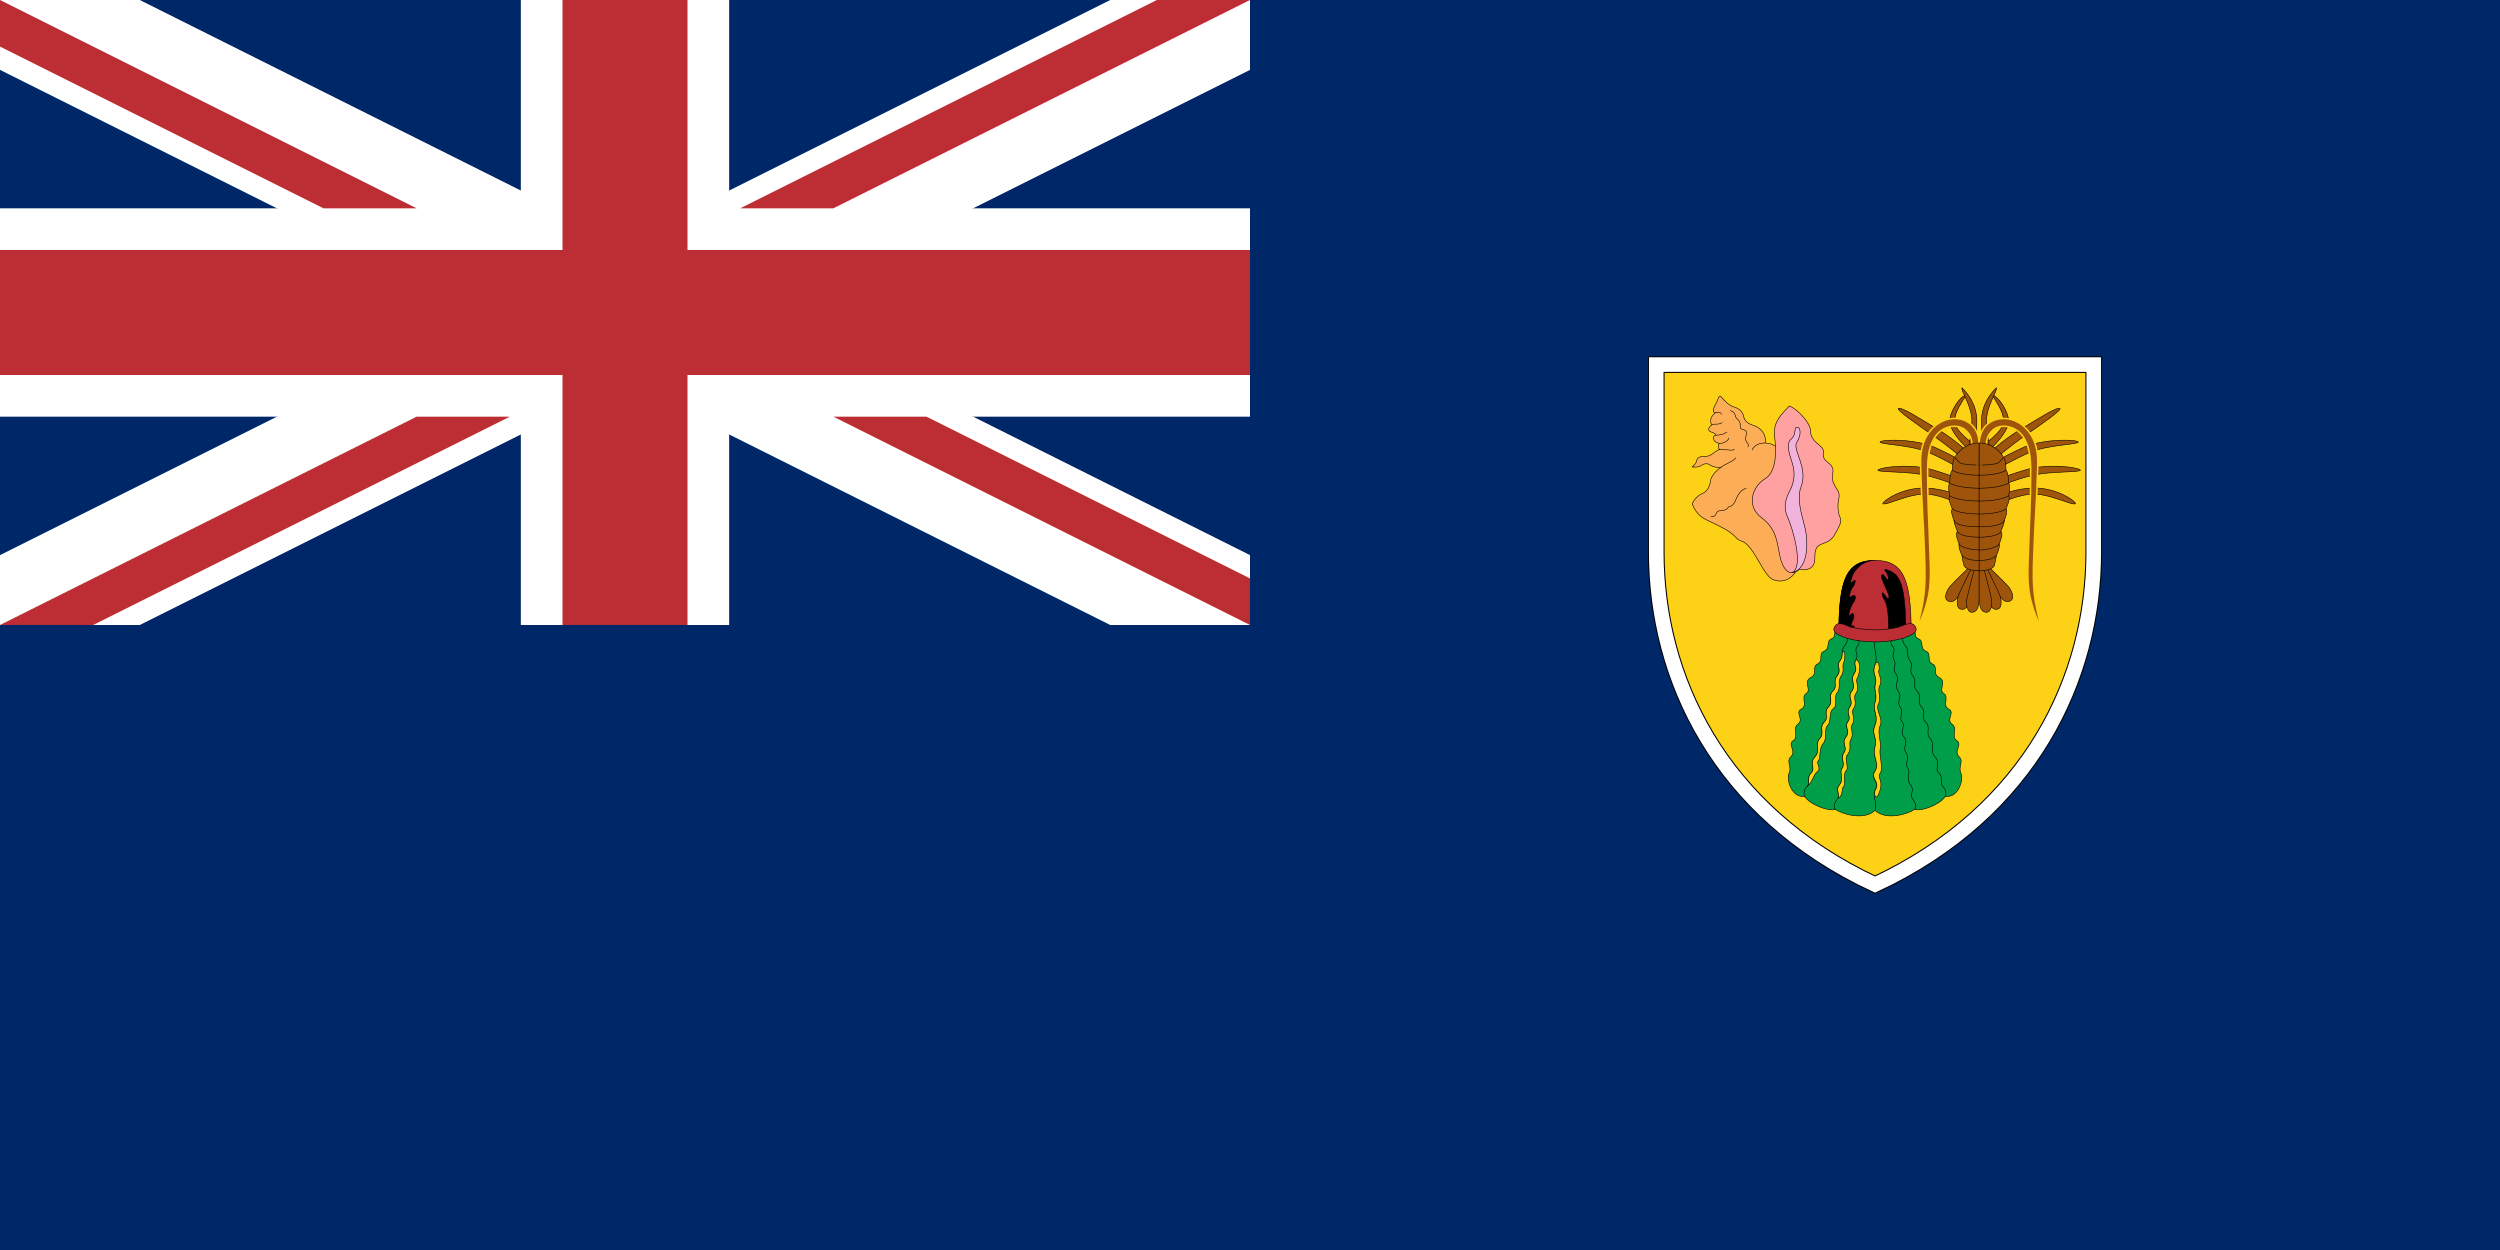
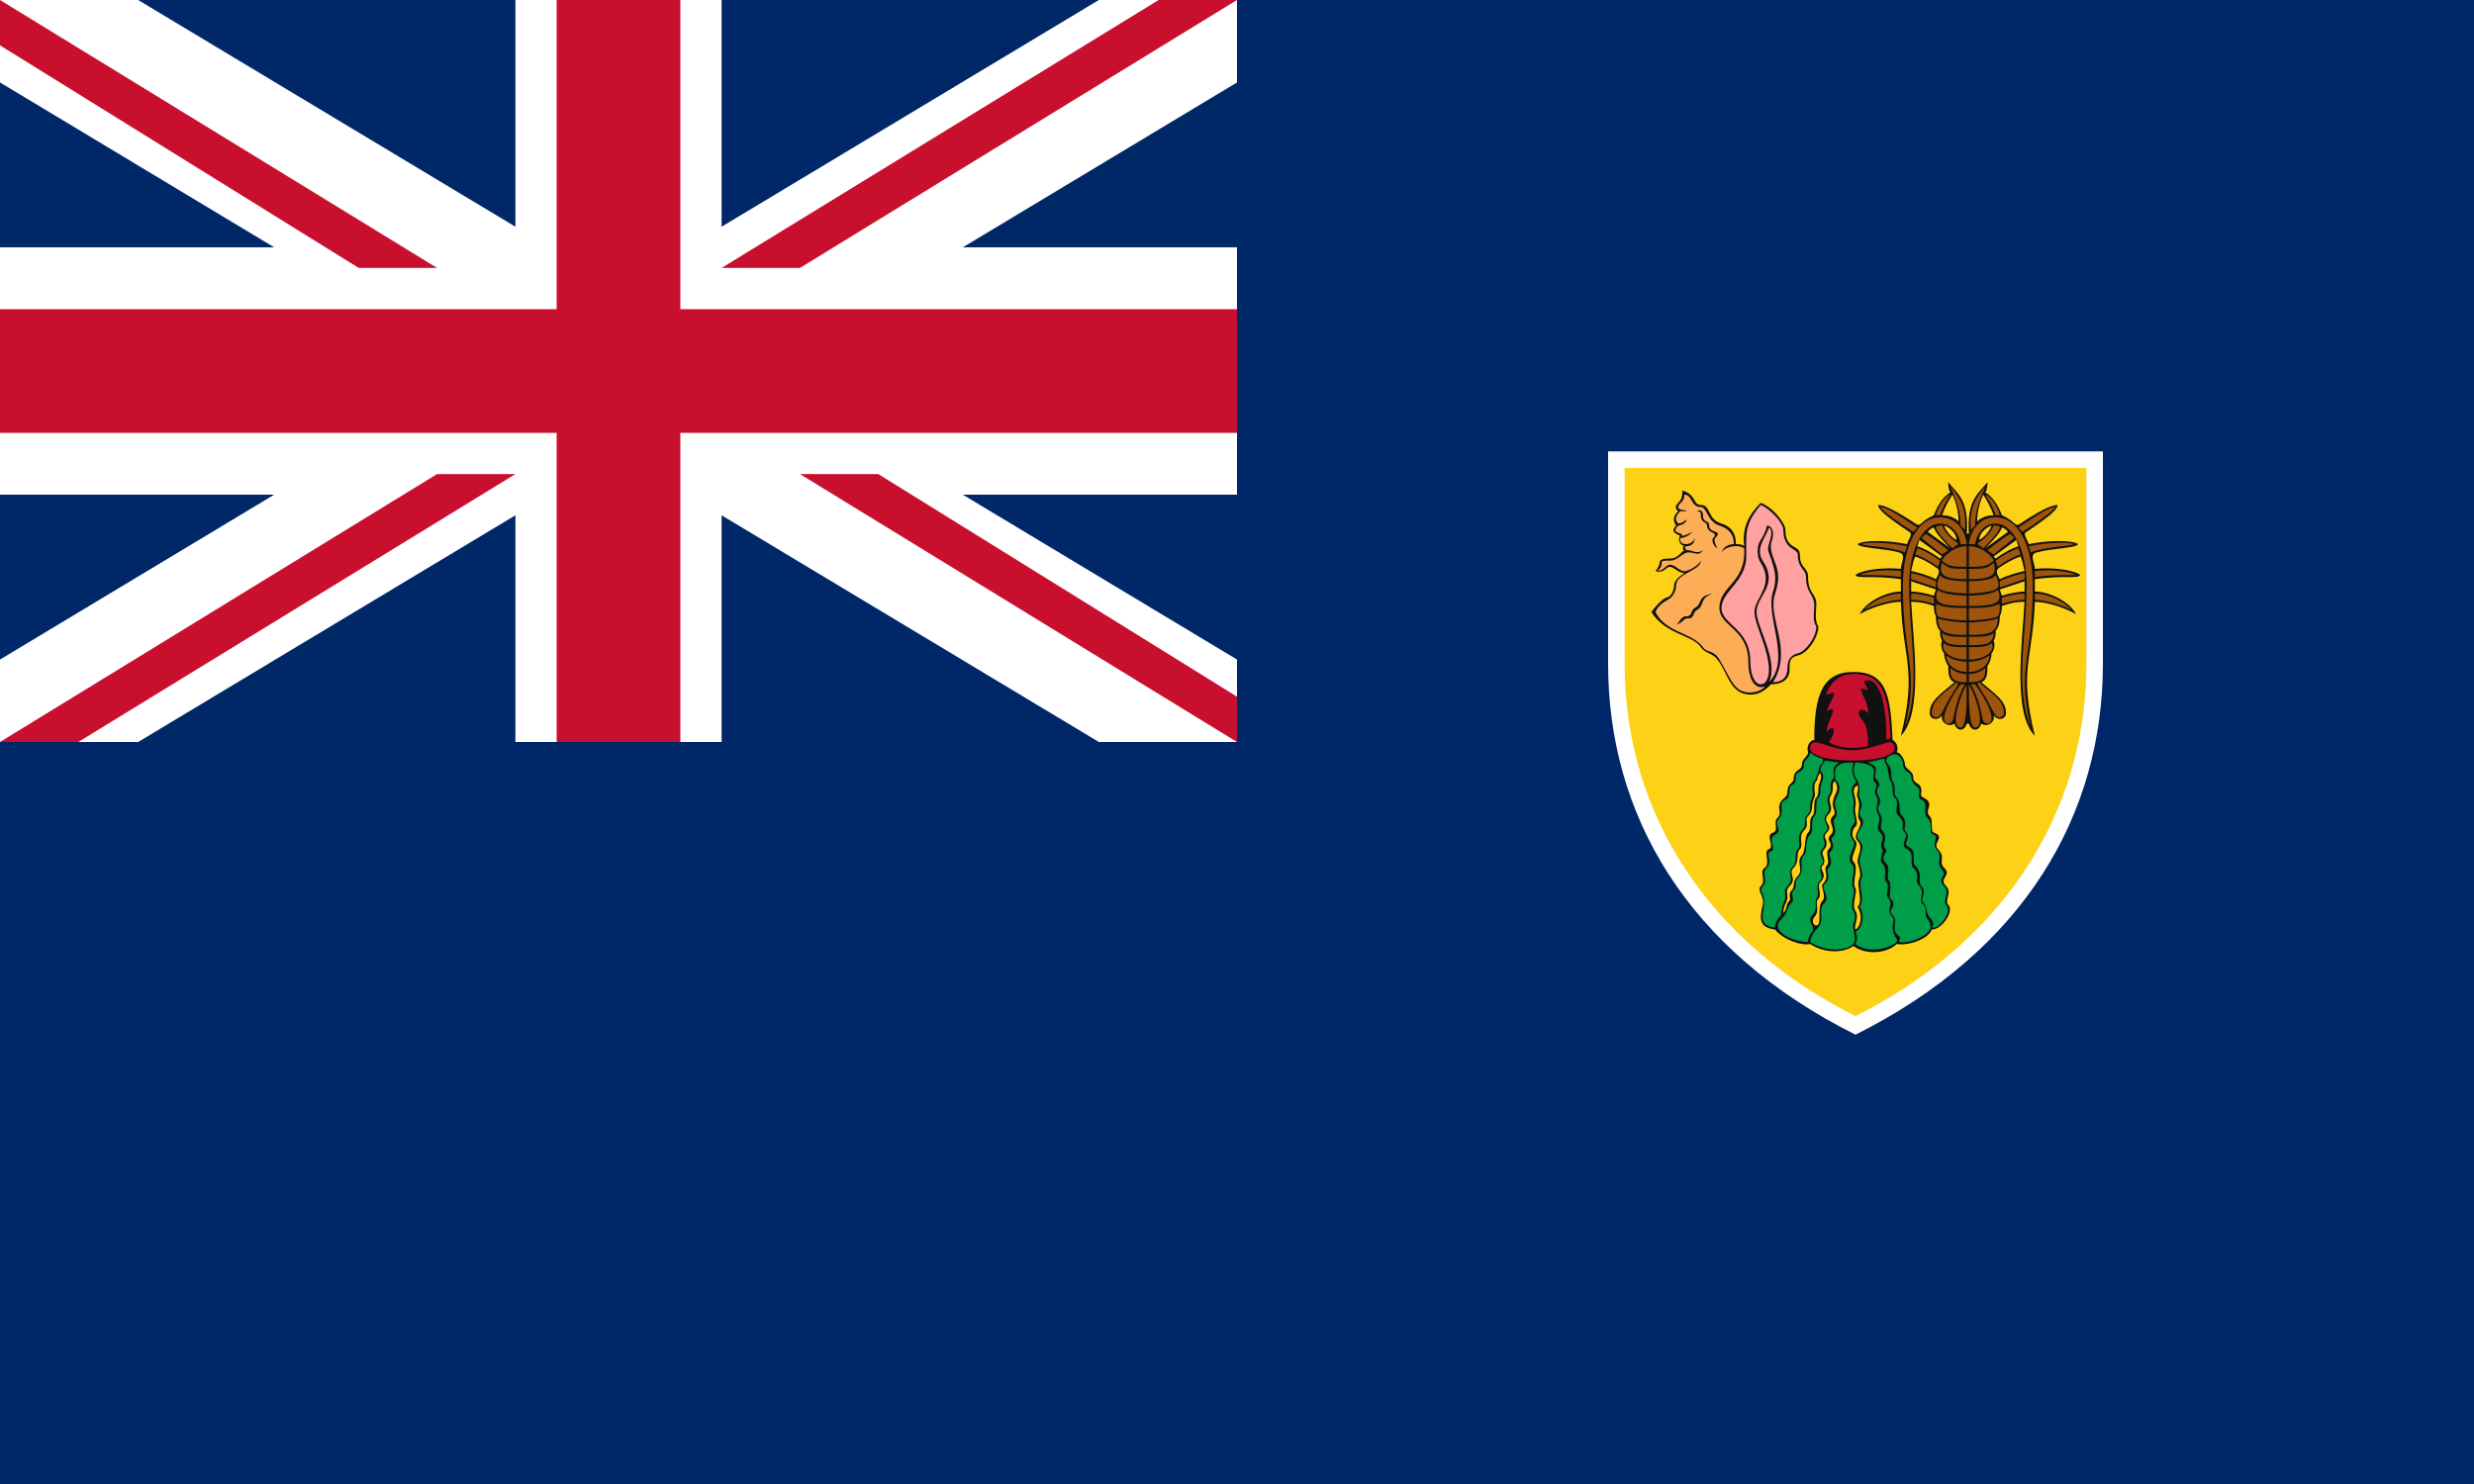
- <svg xmlns="http://www.w3.org/2000/svg" xmlns:xlink="http://www.w3.org/1999/xlink" width="1200" height="600" viewBox="0 0 9600 4800">
-   <defs>
-     <clipPath id="a">
-       <path d="M0 0v15h65v15h-5zm60 0H30v35H0v-5z" />
-     </clipPath>
-     <path id="b" d="M840-1000v720C840 200 600 717 0 997-600 717-840 200-840-280v-720z" />
-   </defs>
-   <g fill="#002868">
-     <path d="M0 0h9600V4800H0Z" />
-     <path fill="#FFF" d="M0 0v268.326L4263.334 2400h536.64v-268.326L536.64 0.013H0zm4799.974 0v268.314L536.64 2400H0v-268.314L4263.334 0h536.64z" />
-     <path fill="#FFF" d="M2000 0v2399.987h799.987V0h-800zM0 800V1600h4799.974V800H0z" />
-     <path fill="#bc2e33" d="M0 960v480h4799.974V960H0zM2160 0v2399.987h479.987V0h-480zM0 2399.987l1600-800h357.76l-1600 800H0zM0 0l1600 800H1242.24L0 178.893V0zm2842.227 800 1600-800h357.76l-1600 800h-357.76zm1957.76 1599.987-1600-800h357.76l1242.24 621.12V2400z" />
+ <svg xmlns="http://www.w3.org/2000/svg" xmlns:xlink="http://www.w3.org/1999/xlink" width="1200" height="720">
+   <path fill="#002868" d="M0 0h1200v720H0z" />
+   <path fill="#fff" d="M600 0h-67L350 110V0H250v110L67 0H0v40l133 80H0v120h133L0 320v40h67l183-110v110h100V250l183 110h67v-40l-133-80h133V120H467l133-80z" />
+   <path fill="#fff" d="M900 502c82-41 120-107 120-180V219H780v103c0 73 38 139 120 180" />
+   <path fill="#fcd116" d="M900 493c-70-35-112-97-112-171v-95h224v95c0 74-42 136-112 171" />
+   <path fill="#111" d="M833 320c5 6 6 17 16 17 3 0 6-1 9-4l1-1c5 0 9-2 9-7 0-4 0-6 4-7 5-1 10-9 10-14-2-3-1-8-1-11 0-5-4-5-4-13 0-5-4-4-4-11 0-5-7-2-7-12 0-3-6-11-12-13-6 6-9 12-8 21-1-1-3-1-4-1 0-7-4-9-7-10-7-2-5-9-10-9-4 0-2-5-9-7 0 2 0 4-2 6s-1 3 0 4c-2 2-3 4-1 7-3 3 0 4 2 5-1 1-1 4 2 5-1 0-1 2 0 2-2 1-3 4-7 4-2 0-5 0-5 2 0 1-1 3-2 4 2 1 4 0 5-1 3-3 5 2 9 2-3 2-5 4-5 6 0 3-2 6-4 6-2 1-5 4-7 7 7 11 20 11 24 17 2 3 6 3 8 6m67 131c-1-2 2-6 0-9s1-9 0-11c-2-3 2-10-1-13-2-2 3-8 1-10s-2-5 0-7-1-6 0-10-3-8 1-10c1 2-1 4 0 6 2 5-1 8 1 11s-4 7-1 10 0 7 0 10c0 1 2 6 1 8-2 3 2 11-1 14 3 5 1 10-1 11m-19-2c-2 0-2-3-1-4 3-3 0-7 2-9s-1-6 1-8c4-4-1-6 1-8s0-5 0-6c0-2 2-2 2-5 0-2-2-3 0-5 4-4-3-5 1-9 3-3-1-6 1-9s0-6 2-7c3 5-1 6-1 11 0 3 2 4 0 6-3 3 2 6-1 9s2 4-1 7c-2 2 1 6-1 8s2 5-2 9c-1 1 2 6 0 8-3 3 0 12-3 12m-3 9c6 4 15 5 21 1 7 5 17 3 21-1 5 1 15-2 17-7 5 0 11-9 8-12-2-2 2-6-1-9-4-4 3-5-1-9-3-3 1-5-3-9-3-3 4-6-2-8-2-1 0-6-2-8-3-3 3-6-3-9-2-1-1-2-1-3 0-5-4-3-4-7 0-3-4-4-4-6s-2-6-4-6c1-2 0-5-2-6-1-22-3-33-19-33-15 0-19 11-19 33-2 0-4 3-3 6 0 2-3 3-3 6s-4 2-4 7c0 2-3 2-3 6s-4 3-4 8c0 2 1 3-1 5s1 6-2 7c-4 1 1 7-2 8s1 7-2 9 1 6-2 9c-2 2 2 5 1 9-2 8-1 11 6 12 4 5 13 8 17 7m-13-15c0-4 2-5 2-8 0-2-1-3 1-5 4-4-1-6 2-9s1-7 3-9-1-6 2-9 0-5 2-7c3-3 1-5 3-9 1-2-1-6 1-8 1-1 0-2 2-4 1 4-1 4-1 8 0 1 0 3-1 4-2 2 0 7-2 9s0 6-2 8-1 9-3 11c-3 3 1 7-2 10s-1 5-3 7 0 4-1 5c-2 2-1 4-3 6" />
+   <path fill="#009e49" d="M944 439c-2-2 2-6-1-9-4-4 2-5-1-8s0-7-2-9c-4-4 1-7-2-8s0-5-3-8 1-7-3-9c-2-1-1-3-1-4 0-2-1-2-2-3-3-3-1-5-3-6s-3-3-3-4c0-3-2-5-4-5s-6 2-3 5c2 2 1 7 2 8 2 3 0 6 2 8s1 7 2 8c4 4 1 7 2 8 4 4-2 6 2 8s1 7 3 9c4 4 1 8 3 10 3 3-1 6 1 8s1 5 3 7 2 4 1 5c4 1 10-8 7-11m-11 0c-3-2 1-6-2-9s1-5-3-9c-2-2 1-7-3-9s1-6-1-8c-3-3 1-4-3-8-3-3 1-6-2-9-2-2 0-5-2-8-1-1-1-6-2-8-1-1-1-2-1-3l-8 2c7 2 2 6 4 8 4 4-1 3 1 8 3 5-2 4 1 9 2 4-1 6 1 8 3 3 0 7 1 8 3 3-3 4 1 8 2 2 0 7 1 8 2 2 0 8 1 9 4 4-2 5 1 8 2 2 1 4 1 6 0 5 4 3 2 7 4 1 13-2 15-6 1-1 0-4-1-5-2-2 0-5-2-7m-15 6c-4-4 1-6-2-9-2-2 1-6-1-8s1-6-2-9c-2-2 1-6 0-7-2-3 2-5-1-8s1-5-1-9c-2-3 1-6-1-9s2-4-1-7c-1-1 0-4 0-5 0-3-6-4-9-4-2 4 0 7 1 9 2 4 0 6 1 8 3 6-2 6 1 10s-5 7-1 11c3 3 0 6 0 10 0 2 2 6 1 8-2 4 2 10-1 14 3 4 1 11-2 12q1.5 3 0 6c6 5 17 2 20-1 1-1-2-3-2-7 0-2 1-4 0-5m-19-3c-2-3 1-8 0-11-2-4 2-9-1-12s3-9 1-11-2-6 0-8-1-5 0-9-3-8 1-11c1-1-3-4-1-10-4 0-6 0-8 2s0 5-1 6c5 5 0 8 0 12 0 2 2 5 0 7s2 6-1 9c-2 2 2 4-1 7-2 2 2 5-1 8-2 2 2 4-2 8-2 2 3 6 0 9-4 4 1 8-4 13-2 2-3 5-3 6 4 3 15 6 21 1 2-3-1-8 0-10s1-4 0-6m-20 2c3-3 1-7 2-8 2-2-1-6 2-9 2-2-2-5 1-8 1-1-1-4-1-5 0-2 2-2 2-5 0-2-2-3 1-6 2-2-3-5 0-8s-1-6 1-9 0-6 2-8-2-5 3-8l-7-1q0 1-1 2c-1 1-1 2-1 3 3 3 0 6 0 8s0 4-1 5c-2 2 0 7-2 9s0 7-2 9c-3 3-1 8-3 10-3 3 1 7-3 11-2 2 0 4-2 6s1 4-1 6c-3 3-1 4-5 8-6 6 6 11 13 11 0-2 1-4 2-5 2-2-3-5 0-8m-13-9c0-2-1-3 1-5 4-4-1-6 3-10 2-2 0-6 2-8s-1-6 2-9 0-5 3-8c2-2 0-4 2-8 1-2-1-6 1-8 1-1 1-3 2-4 0-5 3-4 2-7-2 0-5-2-6-3 0 3-3 3-3 6 0 4-4 3-4 6 0 2 0 3-2 4s0 6-3 7c-4 2 0 6-3 9s2 6-2 8 1 7-2 8 1 5-2 8 1 6-2 9c-1 1-1 2 0 4 3 6-5 15 6 16 0-3 2-5 3-6 0-5 2-7 2-9" />
+   <path fill="#c8102e" d="M174 130 0 22V0l212 130zM330 0h-60v150H0v60h270v150h60V210h270v-60H330zm270 0h-38L350 130h38zM0 360h38l212-130h-38zm388-130 212 130v-22L426 230zM889 336c2 0-1 4-3 9 7-4 0 5 0 10 5-5 4 2 1 5 3 2 10 4 19 2 0-5 0-10-3-13s-1-7 3-3c1-6-8-15 0-11 0-2-4-5 0-5 5 0 9 9 9 29l2-1c-1-22-4-31-18-31-5 0-9 2-12 7s1 2 2 2m24 25c-12 4-17 4-29 0-5-2-6 0-6 2 0 8 41 8 41 0 0-2-1-4-6-2" />
+   <path fill="#ffa1a1" d="M854 332c-3 0-5-5-5-11 0-16-14-18-14-26s12-13 12-25v-8c0-8 3-12 7-17 5 2 11 9 11 12 0 10 7 9 7 12 0 7 4 7 4 11 0 8 4 8 4 14 0 3-1 7 1 10 0 5-5 12-9 13s-5 4-5 7c0 5-3 7-7 7 10-16-3-31 1-43 2-6 2-10 0-15-4-10-1-9-1-14 0-2-1-4-3-4 0 1-1 4-3 7s-2 8 0 11c7 11-3 17-3 24 0 6 7 18 7 28 0 3-1 7-4 7M858 331c5-10-6-27-6-34 0-8 11-13 3-25-4-6 2-12 3-16 2 1 1 5 0 8s0 4 1 7c2 6 3 10 1 16-4 12 9 33-2 44" />
+   <path fill="#fcad56" d="M848 321c0-16-14-17-14-26 0-11 13-12 12-29-3-2-9-1-11 2 1-3 4-4 6-4 0-6-4-8-7-9-6-2-6-9-9-9-5 0-4-6-8-6 0 4-3 4-3 6s4 1 4 2h-3c-2 2-3 4-1 6q2 0 4-2c0 2-3 3-4 3-4 4 2 3 2 5 1 0 3-1 5-2q-3 3-6 3c-1 4 6 4 7 0 0 3-2 4-4 4-1 0-1 2 1 2s4 2 7 0c-2 3-4 1-7 1s-5 4-9 4c-3 0-4 0-4 1 0 2-1 3-2 4 3 0 4-3 6-3 3 0 5 4 8 3s6-3 7-5c0 5-12 6-12 12 0 3-2 6-4 7s-5 3-6 6c5 10 18 10 23 17 2 3 5 1 8 6 6 10 7 16 15 16 2 0 6-1 7-3-5 2-8-4-8-12m-25-25c-2 1-1 4-4 4s-2 2-6 3c2-1 2-4 5-4s2-3 4-4c4-2 1-6 9-7-7 2-4 6-8 8m10-30c-2-1-3-4-2-5 3-3-3-2-3-6 0-2-3-1-3-5 0-1 0-2-2-2 2-1 3 0 3 2 0 4 3 2 3 5 0 4 7 2 3 6-1 1 0 3 1 5" />
+   <g id="a">
+     <path fill="#111" d="M954 259c1-16-4-19-9-25 0 1 0 3 1 5-4 2-7 8-8 11-7 3-6 6-9 4q-13.5-9-18-9c0 2 3 5 15 13 2 1 0 3-1 6-10-2-21-2-24 0 1 2 13 2 20 4 4 1 1 5 1 8-10-1-20 1-22 3 1 2 8 0 22 2v6c-7 0-17 5-20 11 5-3 14-6 20-6 1 28 8 33 0 65 11-11 6-46 5-65 5 0 8 1 11 2 0 1 0 3 1 5 0 1 0 5 2 7 0 2 0 3 1 5-1 2 0 5 1 6 0 2 1 5 2 6 0 3 0 7 3 8-7 6-12 9-12 15 0 3 4 4 6 1-1 4 4 6 6 4 1 4 5 4 6 0h1v-92zm-16 30c-3-1-8-2-11-2v-5l12 4zm1-8c-4-2-8-3-12-4 1-4 1-5 2-7 3 1 7 3 11 6 1 2 0 3-1 5m2-10c-4-3-8-5-11-6l1-3 11 8zm-6-13c1-1 2-2 3-2 1 3 6 8 8 10zm8-3c3 1 6 4 6 7-2-1-5-4-6-7m-1-5c1-3 3-7 5-10 2 4 3 9 3 13-2-2-5-3-8-3" />
+     <path fill="#9e540a" d="M953 257c1-10-2-15-7-21 3 7 5 12 5 19zm-7-17c-3 1-6 6-7 10h2c1-3 3-7 5-10m3 23c-2-1-6-5-7-8-1 0-3 0-3 1 1 3 5 7 8 10 1-1 4-2 2-3m-7 9c3 3 6 3 12 3v-10c-7 0-12 6-12 7m3-5c-4-3-6-5-11-8l-2 2 10 8zm9 14v-5c-7 0-9 0-12-3-2 6 1 8 12 8m-26-23 2-2c-9-6-15-10-18-10 1 2 11 9 16 12m13 14c-4-3-8-5-11-6l-1 3c3 1 7 3 11 6zm0 7c-3 7-2 8 13 9v-6c-7 0-12-1-13-3m-1 7c-3 7 2 8 14 8v-5c-5 0-13-1-14-3m-1-4c-4-2-8-3-12-4v3l12 4zm1 17c1 1 9 2 14 2v-6c-6 0-10 0-15-2 0 2 0 5 1 6m-15-34c-10-2-20-2-22-1 1 1 13 1 21 4zm29 43v-6c-5 0-12-1-14-2 0 8 6 8 14 8m-27-17c4 0 8 1 11 2v-3c-3-1-7-2-11-2zm27 22v-4c-6 0-10 0-12-2 0 6 5 6 12 6m-13-59c5 0 9 4 10 10h3c-1-7-5-13-13-13-11 0-18 14-18 33 0 36 8 39 1 69 8-20 2-44 2-69 0-18 7-30 15-30m-39 25c8 0 14 0 20 1v-3c-12-1-18 1-20 2m52 41v-6c-5 0-9 0-11-2-2 3 2 8 11 8m0 6v-5c-4 0-7-1-10-3 0 4 4 8 10 8m0 5v-4c-3 0-6-1-8-3 0 5 1 7 8 7m-32-40v-3c-7 0-14 4-18 8 6-3 14-5 18-5m29 62c3 0 3-13 3-21-4 7-8 21-3 21m0-21c-8 11-10 19-6 19s1-6 8-19zm-2-1c-5 5-12 8-12 15 0 1 1 2 2 2 3 0 3-4 9-13 2-3 2-4 1-4" />
  </g>
-   <g fill="none" stroke="#000" transform="translate(7200 2400)">
-     <use xlink:href="#b" fill="#fcd116" stroke-width="64" />
-     <use xlink:href="#b" stroke="#fff" stroke-width="56" />
-     <g stroke-linecap="round" stroke-linejoin="round" stroke-width="2.2">
-       <path fill="#fcad56" d="M-303-207c-22 37-59 45-88 33-30-12-57-82-87-120-29-37-37-21-57-43-19-21-49-37-96-59-26-12-53-23-71-69 7-19 26-35 41-41 15-5 27-27 29-46 2-18 18-38 40-53-10 2-31-2-41-9-9-8-24-6-33 1-9 6-20 8-36 6 6-5 17-16 18-26s13-15 36-15c22 0 37-26 55-26-13 0-10-22-3-23-32-6-28-32-15-32-1-4-5-8-20-13-14-5-7-18 4-26-10-20-1-35 15-48-22-1 2-32 8-49 6-16 9-18 16-8 8 9 26 30 47 36 20 6 32 17 36 34 4 18 12 27 34 35 23 7 54 26 50 69 18 1 31 6 42 15" />
-       <path fill="#ffa1a1" d="M-248-749c0 24 11 39 25 51 15 12 28 22 25 37-3 16 3 26 16 36 14 10 24 22 20 42s-1 32 7 47 22 27 16 51-3 56 5 72c7 15 0 27-14 54-14 26-22 36-51 46-30 9-32 27-32 58 0 32-21 48-60 42-40 33-65-6-75-55s-12-102-71-145c-58-44-35-118 14-148 49-29 43-115 37-168-5-53 30-83 57-112 36 14 81 69 81 92z" />
-       <path fill="#f1b2dc" d="M-333-408c-11-26-23-52 6-108 30-57 11-100 2-129-9-28-11-54 0-66 12-11 17-18 18-37 1-18 16-12 18-3s4 24-12 51c-16 28 45 96 17 169-19 51 6 116 16 161s16 153-50 169c45-22 3-165-15-207z" />
-       <path d="M-630-416c11 2 17-4 20-11s5-11 15-12c10 0 26-3 30-11 3-8 15-1 26-21 10-21 17-45 44-54m74-174c-10 0-39 1-51 27m-83-151c24 7 14 23 26 32 22 17 2 35 20 40s17 8 13 28c-6 23 16 24 8 39m-104 79c14-13 49-23 57-37m-58-32c21-1 49 7 53-1m-56-22c10 0 31-7 35-21m-50-11c12 0 27-1 42-12m-58-27c9-7 25 1 40-9m-25-39c7 0 22-2 22 7" />
-       <g fill="#9e540a" transform="translate(400 -400)">
-         <g id="d">
-           <path d="M-55-233s-70-59-128-99-128-89-128-99c11-8 70 30 151 79 82 50 128 99 128 99zm-5 40s-68-41-135-70c-70-29-175-29-186-39 0-10 122-16 209 19 89 41 135 70 135 70zm-1 68s-74-34-146-50c-70-16-170-10-182-19 0-10 124-30 217 0 94 29 134 49 134 49zm-4 69s-56-38-130-46c-70-7-163 46-175 36 0-10 81-69 182-59 99 10 146 49 146 49zm23-218s-71-65-71-109c0-39 43-99 62-99-10 20-43 60-43 99 0 40 75 89 75 89z" />
-           <path d="M-42-274s14-65 14-109c0-59-42-113-38-128 15 15 57 59 57 128 0 60-10 89-10 89z" />
-           <g stroke="none">
-             <use xlink:href="#c" stroke="#fcd116" stroke-width="12" />
-             <path id="c" d="M-25-295c0-19-7-36-19-49-16-19-40-25-65-21-30 5-54 23-69 51-20 37-22 77-23 116 0 135 5 190 9 323 1 39 8 119-10 182-7 27-15 52-27 78 8-33 12-50 16-75 11-65 8-126 6-186-4-123-11-186-15-335-1-45 3-79 24-115 22-37 60-64 103-64 18 0 33 3 48 12 30 16 44 49 44 82z" />
-           </g>
-           <path d="M-19 187s-28 50-49 86-38 44-54 33c-15-11-2-40 10-54s79-79 79-79z" />
-           <path d="M-12 191s-11 57-20 98c-8 41-22 55-39 50-18-4-15-37-8-54s49-103 49-103z" />
-           <path d="M0 193v100c0 42-10 59-29 58-18-1-22-33-18-52 3-18 28-111 28-111z" />
-         </g>
-         <use xlink:href="#d" transform="scale(-1 1)" />
-         <g id="e">
-           <path d="M0 192c-53-1-58-20-58-20s-7-24-8-39c-1-2-15-32-11-45-5-12-17-41-6-46-5-14-13-30-14-45-4-11-14-35-6-43 0 0-19-40-10-50 0 0-9-39 0-49 0 0 0-40 10-50 0 0 0-39 9-49 0 2 28-55 94-55l-1 85h1z" />
-           <path fill="none" d="M0-26c-85-1-103-20-103-20M0-76c-85 0-113-20-113-20M0-125c-85-1-113-20-113-20M0-175c-85-1-103-20-103-20m102-19c1 0-64 0-74-10l-19-19M0 152c-25 0-53-4-66-19m66-21c-47 0-75-19-75-19s-1-2-2-5M0 63c-62-1-79-14-83-21M0 23C-85 23-94 3-94 3l-3-6" />
-         </g>
-         <use xlink:href="#e" transform="scale(-1 1)" />
-       </g>
-       <g id="f">
-         <path fill="#009e49" d="M0 712c-43 40-126 14-152-4-27 9-99-19-118-50-52 7-70-67-61-86 14-28-11-46 7-65 25-24-14-47 10-63 24-17-6-45 18-63 25-19-13-45 13-58s-3-47 19-60-13-46 17-61c29-15 3-41 26-52 25-13 2-40 25-49 26-11 7-40 29-48 19-7 7-25 19-41H0" />
-         <path d="M-99 18c-20 20 4 35-16 59-21 25-2 38-19 60s8 33-11 58c-19 24 4 39-17 59-20 21 4 39-17 61-20 23 4 38-16 58-21 21 3 43-17 63-20 21 4 47-19 71-22 24 4 43-14 61-19 19-2 38-15 51s-15 31-10 39M-60 25c-18 25 10 36-7 56-17 21 7 28-6 52s10 30-7 54 9 43-9 67c-19 24 9 37-8 61-16 25 8 38-7 56-15 19 11 37-8 60-18 22 8 39-7 59-15 21 6 43-7 60-13 16 9 41-10 63-18 22 4 37-7 52s-20 37-9 43" />
-       </g>
-       <use xlink:href="#f" transform="scale(-1 1)" />
-       <path stroke="#009e49" d="M0 712V12" />
-       <path d="M0 48c-9 39 13 73 0 106-13 32 9 45 2 71-8 26 9 45-2 73s15 50 0 87c-15 36 10 45 0 82-11 42 19 64 0 94s17 37 2 71c-15 33 9 46-2 80" />
-       <path fill="#fcd116" d="M15 174c-5 11 15 37 4 57-12 19 6 49-6 73s19 54 7 82c-13 28 6 63 0 89-5 26 13 76 0 94-13 19 13 24-2 70s-25 7-16-7c19-31-21-41-2-71s-11-52 0-94c10-37-15-46 0-82 15-37-11-59 0-87s-6-47 2-73c7-26-15-39-2-71 10-32 20 9 15 20zm-84 32c-7 12 12 35-5 58-12 16 8 35-9 58-11 16 11 36-4 59-10 13 7 38-5 57-12 20 6 36-15 62-12 14 9 49-4 60s-1 54-10 60c-8 7 0 38-22 45 11-15-11-30 7-52 19-22-3-47 10-63 13-17-8-39 7-60 15-20-11-37 7-59 19-23-7-41 8-60 15-18-9-31 7-56 17-24-11-37 8-61 18-24-8-43 9-67s-6-30 7-54c24 9 12 61 4 73zm-50-65c-10 16 4 35-11 55-15 21 0 47-15 64-15 16 4 48-15 61s-7 52-22 65 0 50-17 69-9 58-19 67c-9 9 13 28-3 41-17 13-17 39-39 56 13-13-4-32 15-51 18-18-8-37 14-61 23-24-1-50 19-71 20-20-4-42 17-63 20-20-4-35 16-58 21-22-3-40 17-61 21-20-2-35 17-59 19-25-6-36 11-58 8-10 8-19 8-27 12-31 12 23 7 31z" />
-       <path fill="#bc2e33" d="M-139 35c0-210 29-283 139-283s139 73 139 283z" />
-       <path fill="#000" d="M-139 35c0-210 29-283 139-283-50 0-81 39-89 65-9 26-4 24 7 14s6 12-4 24c-9 12-18 47-5 36 13-12 23 1 9 21-14 19-26 65-12 49s17 10 8 23c-8 13-7 25 0 19 8-6 7 21 0 32zm191-4C52 0 53-73 36-97c-12-19-12-39 2-17s21 11 11-11c-12-28-28-59-24-65 5-7 8-4 18 11s12-7 1-22c-11-14-10-17 13-7 41 17 61 66 61 231z" />
-       <path fill="#bc2e33" d="M0 65c-44 0-92-7-124-20-38-15-40-28-27-44 10-12 30-5 50 4 19 8 73 14 101 14s82-6 101-15c20-8 40-15 50-3 13 16 11 29-27 44C92 58 44 65 0 65z" />
-     </g>
-   </g>
+   <use xlink:href="#a" transform="matrix(-1 0 0 1 1909 0)" />
</svg>
